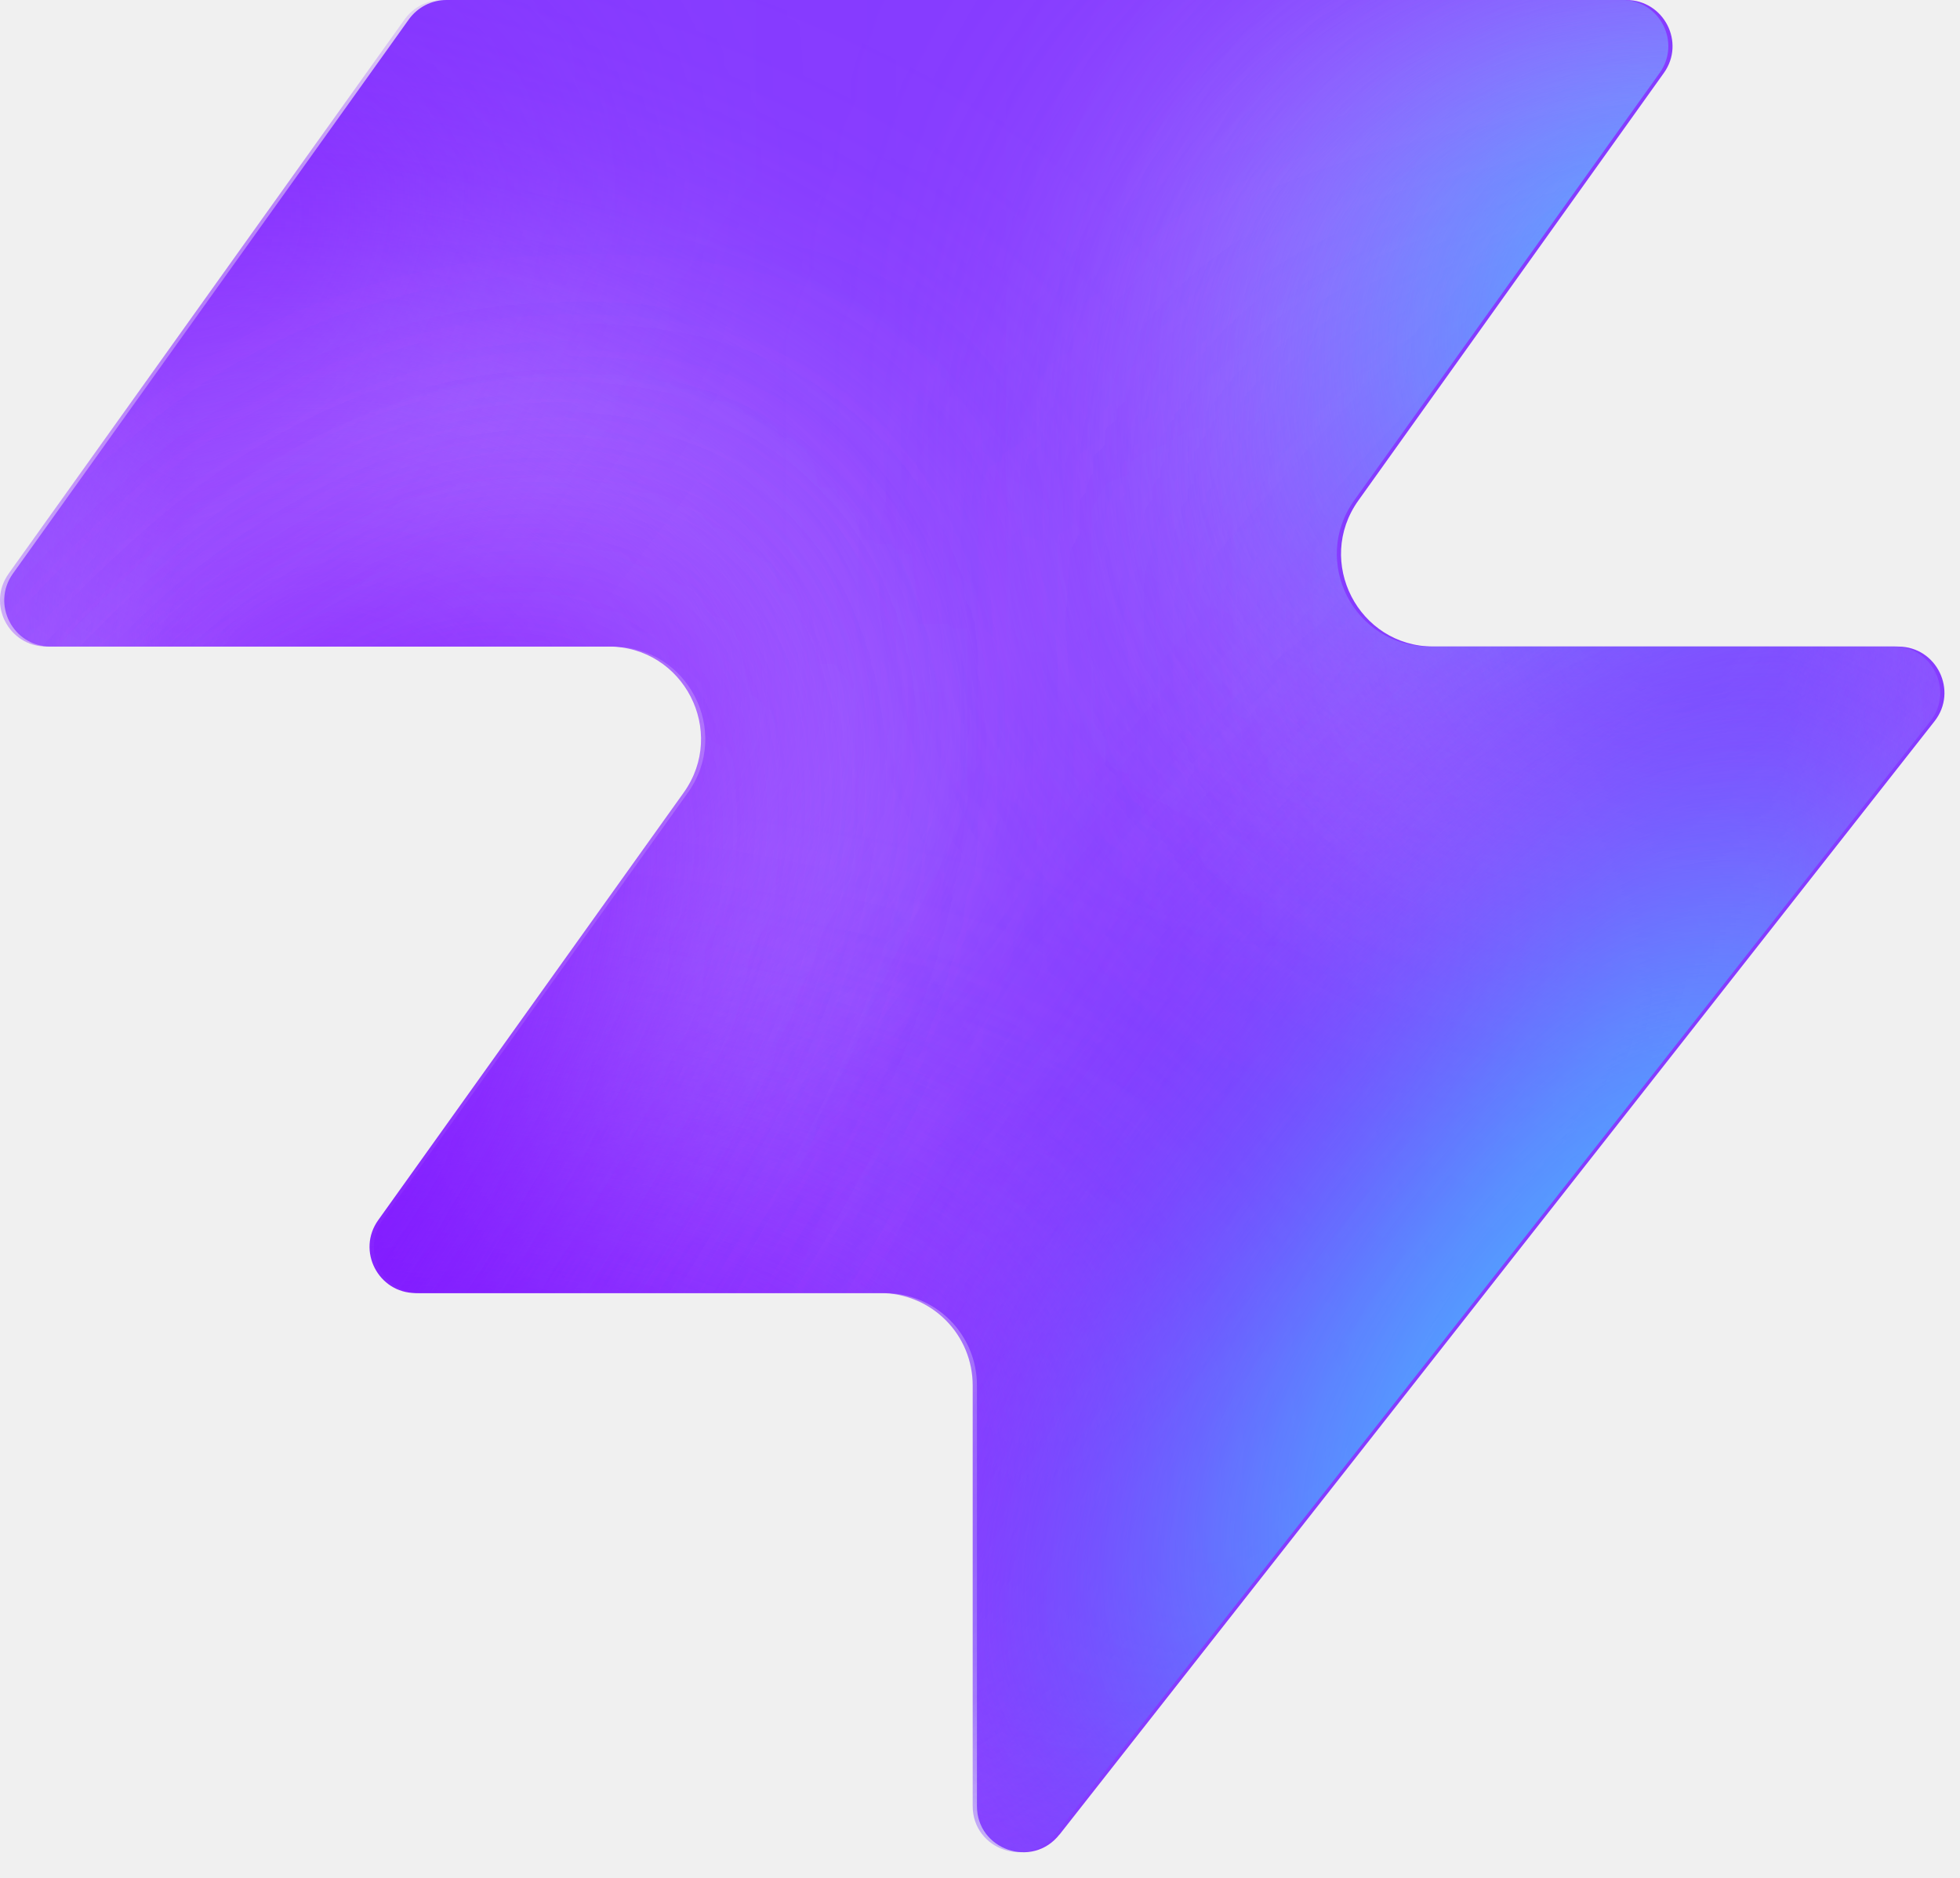
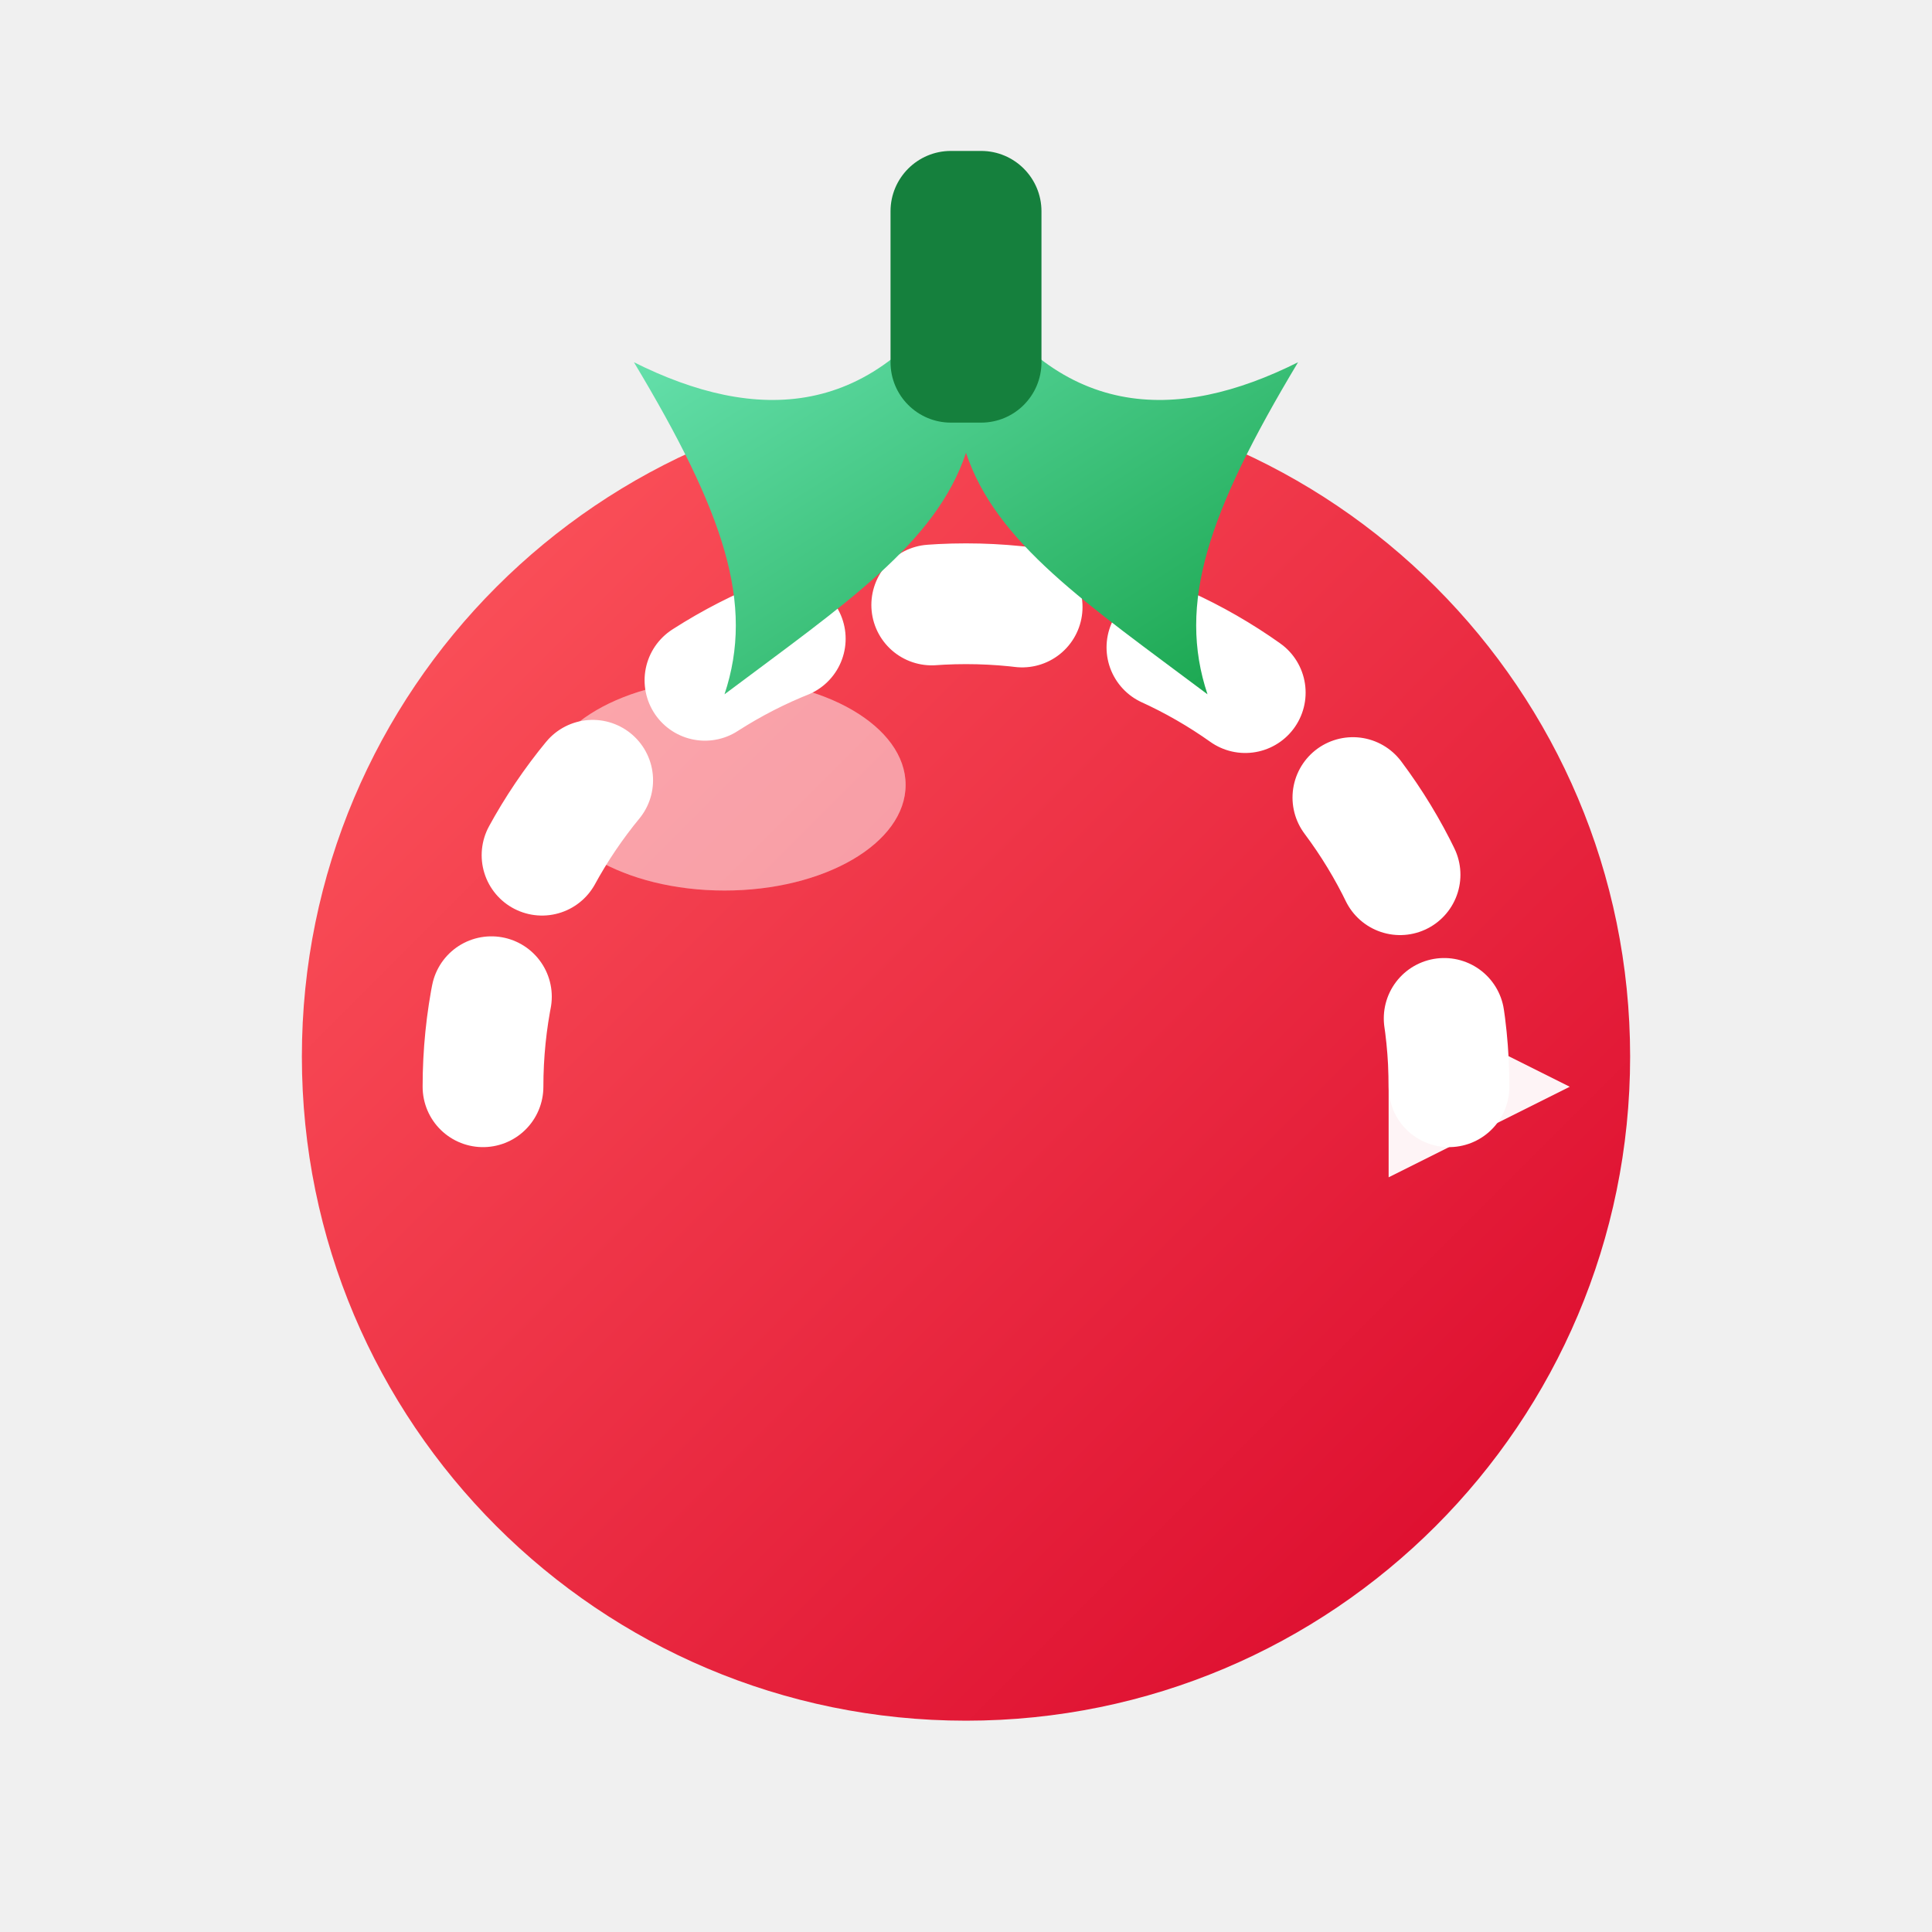
- <svg xmlns="http://www.w3.org/2000/svg" width="48" height="46" fill="none" viewBox="0 0 48 46">
-   <path fill="#863bff" d="M25.946 44.938c-.664.845-2.021.375-2.021-.698V33.937a2.26 2.26 0 0 0-2.262-2.262H10.287c-.92 0-1.456-1.04-.92-1.788l7.48-10.471c1.07-1.497 0-3.578-1.842-3.578H1.237c-.92 0-1.456-1.04-.92-1.788L10.013.474c.214-.297.556-.474.92-.474h28.894c.92 0 1.456 1.04.92 1.788l-7.48 10.471c-1.07 1.498 0 3.579 1.842 3.579h11.377c.943 0 1.473 1.088.89 1.83L25.947 44.94z" style="fill:#863bff;fill:color(display-p3 .525 .23 1);fill-opacity:1" />
-   <mask id="a" width="48" height="46" x="0" y="0" maskUnits="userSpaceOnUse" style="mask-type:alpha">
-     <path fill="#000" d="M25.842 44.938c-.664.844-2.021.375-2.021-.698V33.937a2.26 2.26 0 0 0-2.262-2.262H10.183c-.92 0-1.456-1.04-.92-1.788l7.48-10.471c1.07-1.498 0-3.579-1.842-3.579H1.133c-.92 0-1.456-1.04-.92-1.787L9.91.473c.214-.297.556-.474.92-.474h28.894c.92 0 1.456 1.04.92 1.788l-7.48 10.471c-1.07 1.498 0 3.578 1.842 3.578h11.377c.943 0 1.473 1.088.89 1.832L25.843 44.94z" style="fill:#000;fill-opacity:1" />
-   </mask>
-   <g mask="url(#a)">
-     <g filter="url(#b)">
-       <ellipse cx="5.508" cy="14.704" fill="#ede6ff" rx="5.508" ry="14.704" style="fill:#ede6ff;fill:color(display-p3 .927 .903 1);fill-opacity:1" transform="matrix(.00324 1 1 -.00324 -4.47 31.516)" />
-     </g>
-     <g filter="url(#c)">
-       <ellipse cx="10.399" cy="29.851" fill="#ede6ff" rx="10.399" ry="29.851" style="fill:#ede6ff;fill:color(display-p3 .927 .903 1);fill-opacity:1" transform="matrix(.00324 1 1 -.00324 -39.328 7.883)" />
-     </g>
-     <g filter="url(#d)">
-       <ellipse cx="5.508" cy="30.487" fill="#7e14ff" rx="5.508" ry="30.487" style="fill:#7e14ff;fill:color(display-p3 .492 .077 1);fill-opacity:1" transform="rotate(89.814 -25.913 -14.639)scale(1 -1)" />
-     </g>
-     <g filter="url(#e)">
-       <ellipse cx="5.508" cy="30.599" fill="#7e14ff" rx="5.508" ry="30.599" style="fill:#7e14ff;fill:color(display-p3 .492 .077 1);fill-opacity:1" transform="rotate(89.814 -32.644 -3.334)scale(1 -1)" />
-     </g>
-     <g filter="url(#f)">
-       <ellipse cx="5.508" cy="30.599" fill="#7e14ff" rx="5.508" ry="30.599" style="fill:#7e14ff;fill:color(display-p3 .492 .077 1);fill-opacity:1" transform="matrix(.00324 1 1 -.00324 -34.34 30.47)" />
-     </g>
-     <g filter="url(#g)">
-       <ellipse cx="14.072" cy="22.078" fill="#ede6ff" rx="14.072" ry="22.078" style="fill:#ede6ff;fill:color(display-p3 .927 .903 1);fill-opacity:1" transform="rotate(93.35 24.506 48.493)scale(-1 1)" />
-     </g>
-     <g filter="url(#h)">
-       <ellipse cx="3.47" cy="21.501" fill="#7e14ff" rx="3.47" ry="21.501" style="fill:#7e14ff;fill:color(display-p3 .492 .077 1);fill-opacity:1" transform="rotate(89.009 28.708 47.59)scale(-1 1)" />
-     </g>
-     <g filter="url(#i)">
-       <ellipse cx="3.47" cy="21.501" fill="#7e14ff" rx="3.47" ry="21.501" style="fill:#7e14ff;fill:color(display-p3 .492 .077 1);fill-opacity:1" transform="rotate(89.009 28.708 47.59)scale(-1 1)" />
-     </g>
-     <g filter="url(#j)">
-       <ellipse cx=".387" cy="8.972" fill="#7e14ff" rx="4.407" ry="29.108" style="fill:#7e14ff;fill:color(display-p3 .492 .077 1);fill-opacity:1" transform="rotate(39.51 .387 8.972)" />
-     </g>
-     <g filter="url(#k)">
-       <ellipse cx="47.523" cy="-6.092" fill="#7e14ff" rx="4.407" ry="29.108" style="fill:#7e14ff;fill:color(display-p3 .492 .077 1);fill-opacity:1" transform="rotate(37.892 47.523 -6.092)" />
-     </g>
-     <g filter="url(#l)">
-       <ellipse cx="41.412" cy="6.333" fill="#47bfff" rx="5.971" ry="9.665" style="fill:#47bfff;fill:color(display-p3 .28 .748 1);fill-opacity:1" transform="rotate(37.892 41.412 6.333)" />
-     </g>
-     <g filter="url(#m)">
-       <ellipse cx="-1.879" cy="38.332" fill="#7e14ff" rx="4.407" ry="29.108" style="fill:#7e14ff;fill:color(display-p3 .492 .077 1);fill-opacity:1" transform="rotate(37.892 -1.88 38.332)" />
-     </g>
-     <g filter="url(#n)">
-       <ellipse cx="-1.879" cy="38.332" fill="#7e14ff" rx="4.407" ry="29.108" style="fill:#7e14ff;fill:color(display-p3 .492 .077 1);fill-opacity:1" transform="rotate(37.892 -1.88 38.332)" />
-     </g>
-     <g filter="url(#o)">
-       <ellipse cx="35.651" cy="29.907" fill="#7e14ff" rx="4.407" ry="29.108" style="fill:#7e14ff;fill:color(display-p3 .492 .077 1);fill-opacity:1" transform="rotate(37.892 35.651 29.907)" />
-     </g>
-     <g filter="url(#p)">
-       <ellipse cx="38.418" cy="32.4" fill="#47bfff" rx="5.971" ry="15.297" style="fill:#47bfff;fill:color(display-p3 .28 .748 1);fill-opacity:1" transform="rotate(37.892 38.418 32.4)" />
-     </g>
-   </g>
+ <svg xmlns="http://www.w3.org/2000/svg" viewBox="0 0 128 128">
  <defs>
-     <filter id="b" width="60.045" height="41.654" x="-19.77" y="16.149" color-interpolation-filters="sRGB" filterUnits="userSpaceOnUse">
-       <feFlood flood-opacity="0" result="BackgroundImageFix" />
-       <feBlend in="SourceGraphic" in2="BackgroundImageFix" result="shape" />
-       <feGaussianBlur result="effect1_foregroundBlur_2002_17158" stdDeviation="7.659" />
-     </filter>
-     <filter id="c" width="90.34" height="51.437" x="-54.613" y="-7.533" color-interpolation-filters="sRGB" filterUnits="userSpaceOnUse">
-       <feFlood flood-opacity="0" result="BackgroundImageFix" />
-       <feBlend in="SourceGraphic" in2="BackgroundImageFix" result="shape" />
-       <feGaussianBlur result="effect1_foregroundBlur_2002_17158" stdDeviation="7.659" />
-     </filter>
-     <filter id="d" width="79.355" height="29.4" x="-49.64" y="2.03" color-interpolation-filters="sRGB" filterUnits="userSpaceOnUse">
-       <feFlood flood-opacity="0" result="BackgroundImageFix" />
-       <feBlend in="SourceGraphic" in2="BackgroundImageFix" result="shape" />
-       <feGaussianBlur result="effect1_foregroundBlur_2002_17158" stdDeviation="4.596" />
-     </filter>
-     <filter id="e" width="79.579" height="29.4" x="-45.045" y="20.029" color-interpolation-filters="sRGB" filterUnits="userSpaceOnUse">
-       <feFlood flood-opacity="0" result="BackgroundImageFix" />
-       <feBlend in="SourceGraphic" in2="BackgroundImageFix" result="shape" />
-       <feGaussianBlur result="effect1_foregroundBlur_2002_17158" stdDeviation="4.596" />
-     </filter>
-     <filter id="f" width="79.579" height="29.4" x="-43.513" y="21.178" color-interpolation-filters="sRGB" filterUnits="userSpaceOnUse">
-       <feFlood flood-opacity="0" result="BackgroundImageFix" />
-       <feBlend in="SourceGraphic" in2="BackgroundImageFix" result="shape" />
-       <feGaussianBlur result="effect1_foregroundBlur_2002_17158" stdDeviation="4.596" />
-     </filter>
-     <filter id="g" width="74.749" height="58.852" x="15.756" y="-17.901" color-interpolation-filters="sRGB" filterUnits="userSpaceOnUse">
-       <feFlood flood-opacity="0" result="BackgroundImageFix" />
-       <feBlend in="SourceGraphic" in2="BackgroundImageFix" result="shape" />
-       <feGaussianBlur result="effect1_foregroundBlur_2002_17158" stdDeviation="7.659" />
-     </filter>
-     <filter id="h" width="61.377" height="25.362" x="23.548" y="2.284" color-interpolation-filters="sRGB" filterUnits="userSpaceOnUse">
-       <feFlood flood-opacity="0" result="BackgroundImageFix" />
-       <feBlend in="SourceGraphic" in2="BackgroundImageFix" result="shape" />
-       <feGaussianBlur result="effect1_foregroundBlur_2002_17158" stdDeviation="4.596" />
-     </filter>
-     <filter id="i" width="61.377" height="25.362" x="23.548" y="2.284" color-interpolation-filters="sRGB" filterUnits="userSpaceOnUse">
-       <feFlood flood-opacity="0" result="BackgroundImageFix" />
-       <feBlend in="SourceGraphic" in2="BackgroundImageFix" result="shape" />
-       <feGaussianBlur result="effect1_foregroundBlur_2002_17158" stdDeviation="4.596" />
-     </filter>
-     <filter id="j" width="56.045" height="63.649" x="-27.636" y="-22.853" color-interpolation-filters="sRGB" filterUnits="userSpaceOnUse">
-       <feFlood flood-opacity="0" result="BackgroundImageFix" />
-       <feBlend in="SourceGraphic" in2="BackgroundImageFix" result="shape" />
-       <feGaussianBlur result="effect1_foregroundBlur_2002_17158" stdDeviation="4.596" />
-     </filter>
-     <filter id="k" width="54.814" height="64.646" x="20.116" y="-38.415" color-interpolation-filters="sRGB" filterUnits="userSpaceOnUse">
-       <feFlood flood-opacity="0" result="BackgroundImageFix" />
-       <feBlend in="SourceGraphic" in2="BackgroundImageFix" result="shape" />
-       <feGaussianBlur result="effect1_foregroundBlur_2002_17158" stdDeviation="4.596" />
-     </filter>
-     <filter id="l" width="33.541" height="35.313" x="24.641" y="-11.323" color-interpolation-filters="sRGB" filterUnits="userSpaceOnUse">
-       <feFlood flood-opacity="0" result="BackgroundImageFix" />
-       <feBlend in="SourceGraphic" in2="BackgroundImageFix" result="shape" />
-       <feGaussianBlur result="effect1_foregroundBlur_2002_17158" stdDeviation="4.596" />
-     </filter>
-     <filter id="m" width="54.814" height="64.646" x="-29.286" y="6.009" color-interpolation-filters="sRGB" filterUnits="userSpaceOnUse">
-       <feFlood flood-opacity="0" result="BackgroundImageFix" />
-       <feBlend in="SourceGraphic" in2="BackgroundImageFix" result="shape" />
-       <feGaussianBlur result="effect1_foregroundBlur_2002_17158" stdDeviation="4.596" />
-     </filter>
-     <filter id="n" width="54.814" height="64.646" x="-29.286" y="6.009" color-interpolation-filters="sRGB" filterUnits="userSpaceOnUse">
-       <feFlood flood-opacity="0" result="BackgroundImageFix" />
-       <feBlend in="SourceGraphic" in2="BackgroundImageFix" result="shape" />
-       <feGaussianBlur result="effect1_foregroundBlur_2002_17158" stdDeviation="4.596" />
-     </filter>
-     <filter id="o" width="54.814" height="64.646" x="8.244" y="-2.416" color-interpolation-filters="sRGB" filterUnits="userSpaceOnUse">
-       <feFlood flood-opacity="0" result="BackgroundImageFix" />
-       <feBlend in="SourceGraphic" in2="BackgroundImageFix" result="shape" />
-       <feGaussianBlur result="effect1_foregroundBlur_2002_17158" stdDeviation="4.596" />
-     </filter>
-     <filter id="p" width="39.409" height="43.623" x="18.713" y="10.588" color-interpolation-filters="sRGB" filterUnits="userSpaceOnUse">
-       <feFlood flood-opacity="0" result="BackgroundImageFix" />
-       <feBlend in="SourceGraphic" in2="BackgroundImageFix" result="shape" />
-       <feGaussianBlur result="effect1_foregroundBlur_2002_17158" stdDeviation="4.596" />
-     </filter>
+     <linearGradient id="tomatoGradient" x1="0%" y1="0%" x2="100%" y2="100%">
+       <stop offset="0%" stop-color="#ff5a5f" />
+       <stop offset="100%" stop-color="#d90429" />
+     </linearGradient>
+     <linearGradient id="leafGradient" x1="0%" y1="0%" x2="100%" y2="100%">
+       <stop offset="0%" stop-color="#6ee7b7" />
+       <stop offset="100%" stop-color="#16a34a" />
+     </linearGradient>
  </defs>
+   <circle cx="64" cy="70" r="44" fill="url(#tomatoGradient)" />
+   <ellipse cx="48" cy="52" rx="12" ry="7" fill="rgba(255,255,255,0.35)" />
+   <ellipse cx="48" cy="52" rx="12" ry="7" fill="#ffffff" opacity="0.25" />
+   <path d="M32 72 A32 32 0 0 1 96 72" fill="none" stroke="#ffffff" stroke-width="8" stroke-linecap="round" stroke-dasharray="6 10" />
+   <polygon points="92,66 104,72 92,78" fill="#ffffff" opacity="0.95" />
+   <path d="M64 18            C58 28,50 28,42 24            C48 34,50 40,48 46            C56 40,62 36,64 30            C66 36,72 40,80 46            C78 40,80 34,86 24            C78 28,70 28,64 18Z" fill="url(#leafGradient)" />
+   <rect x="59" y="10" width="10" height="18" rx="4" fill="#15803d" />
</svg>
